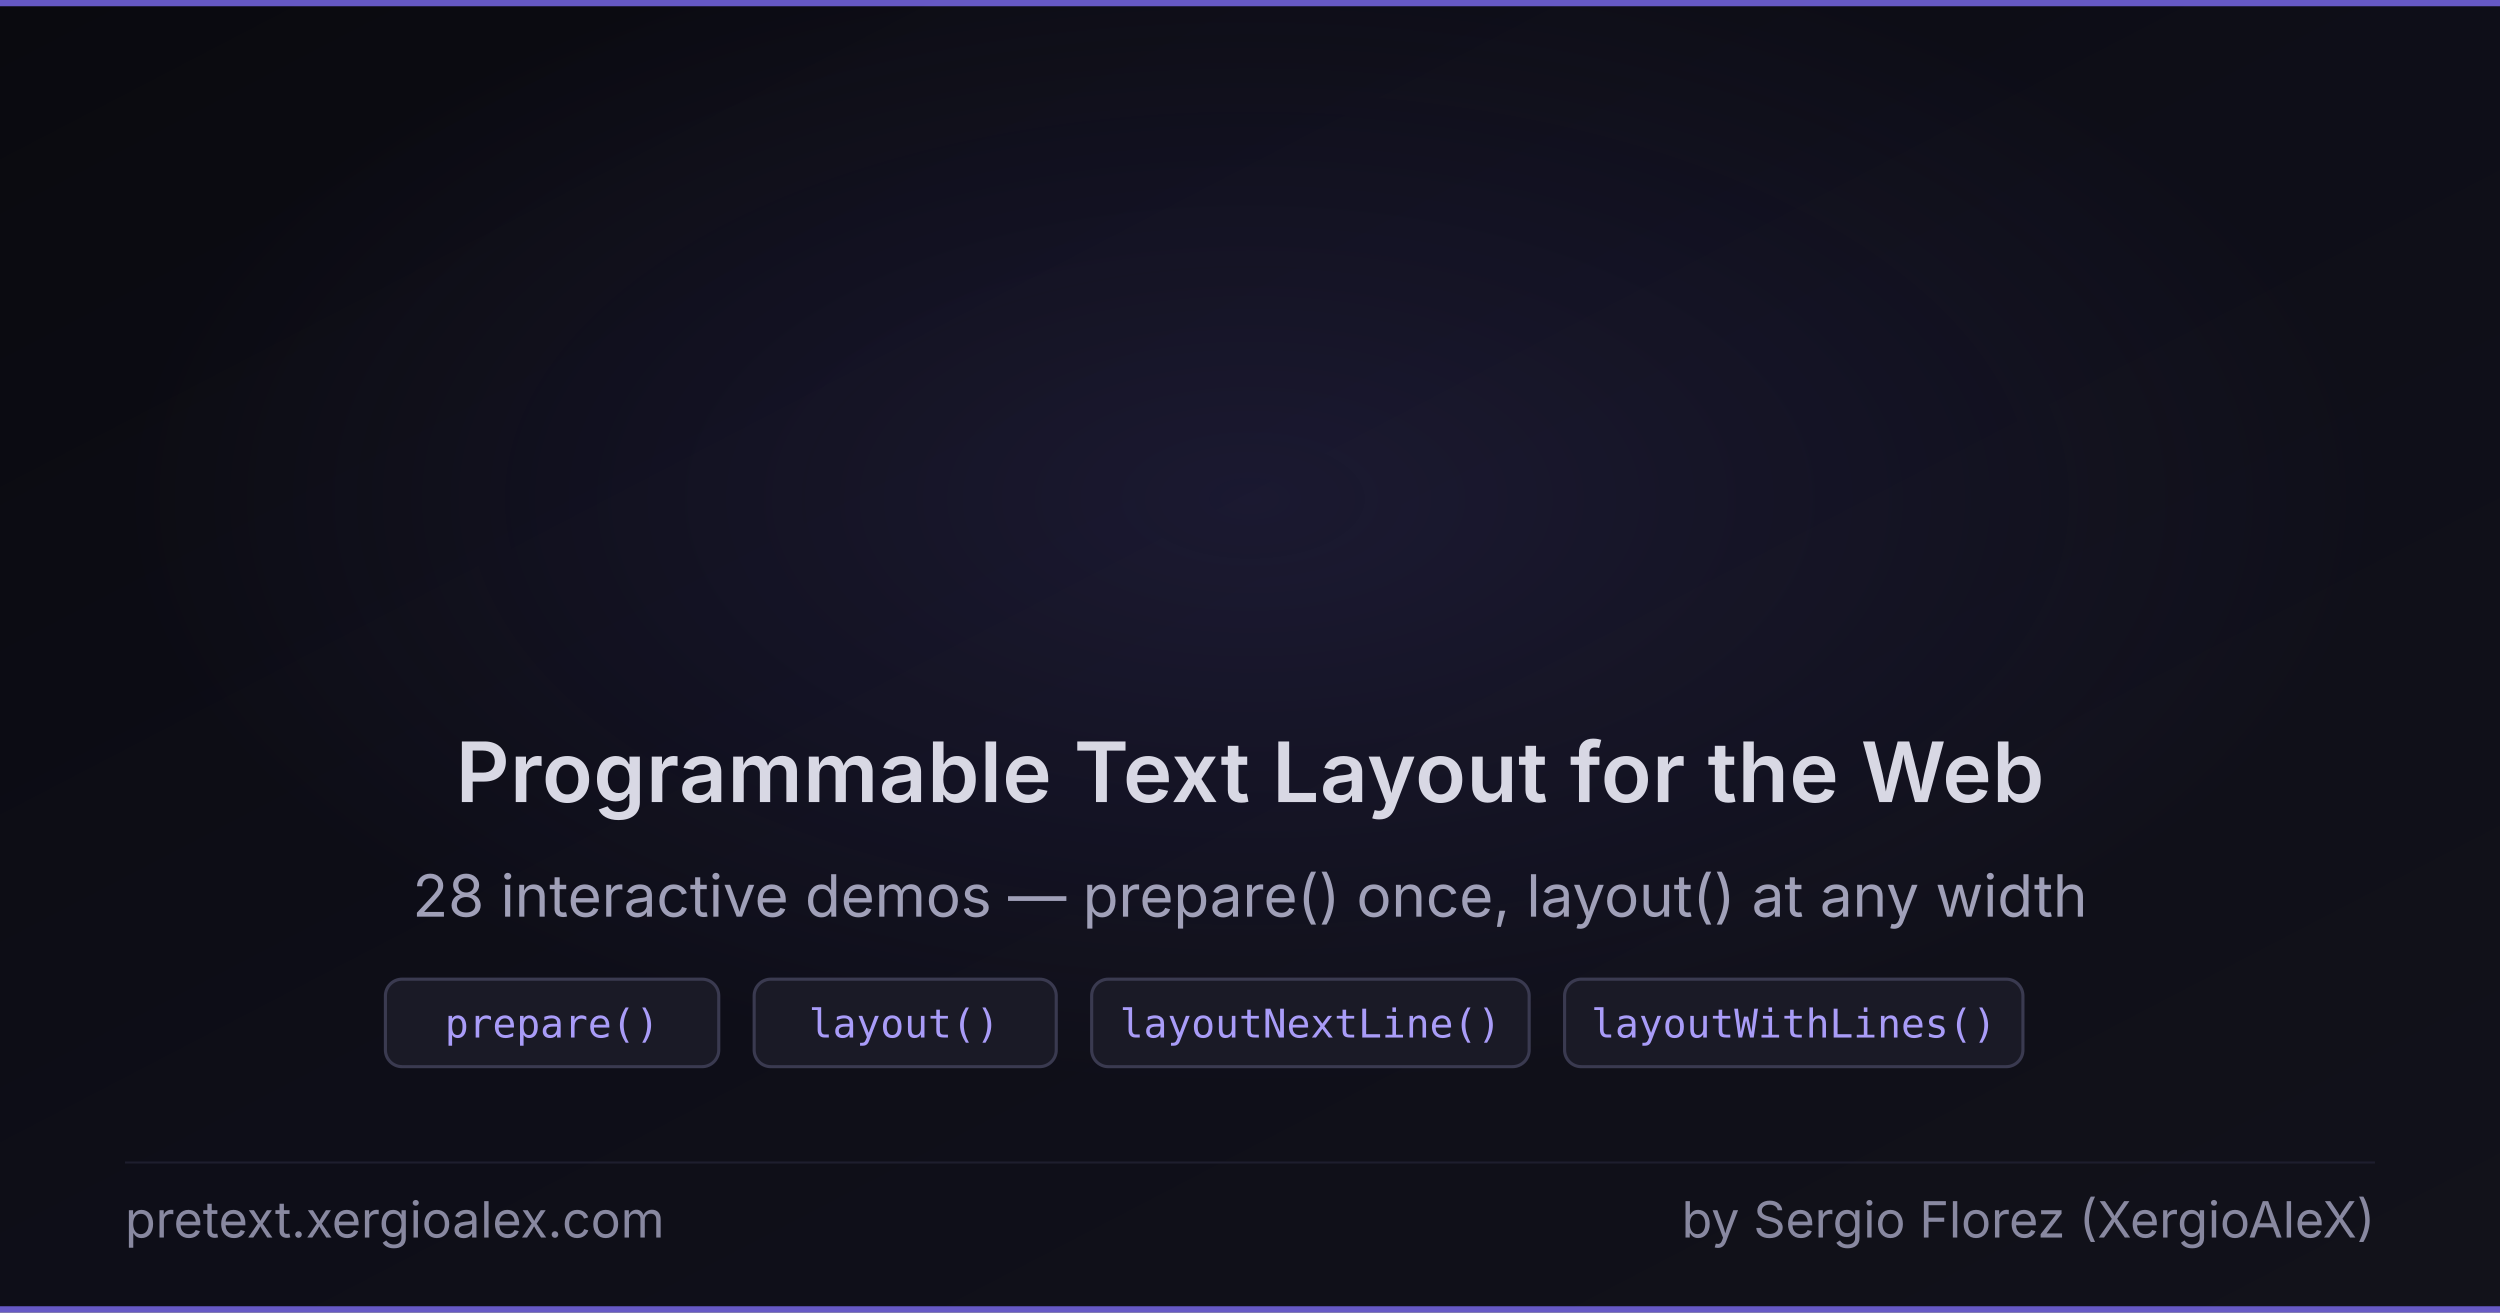
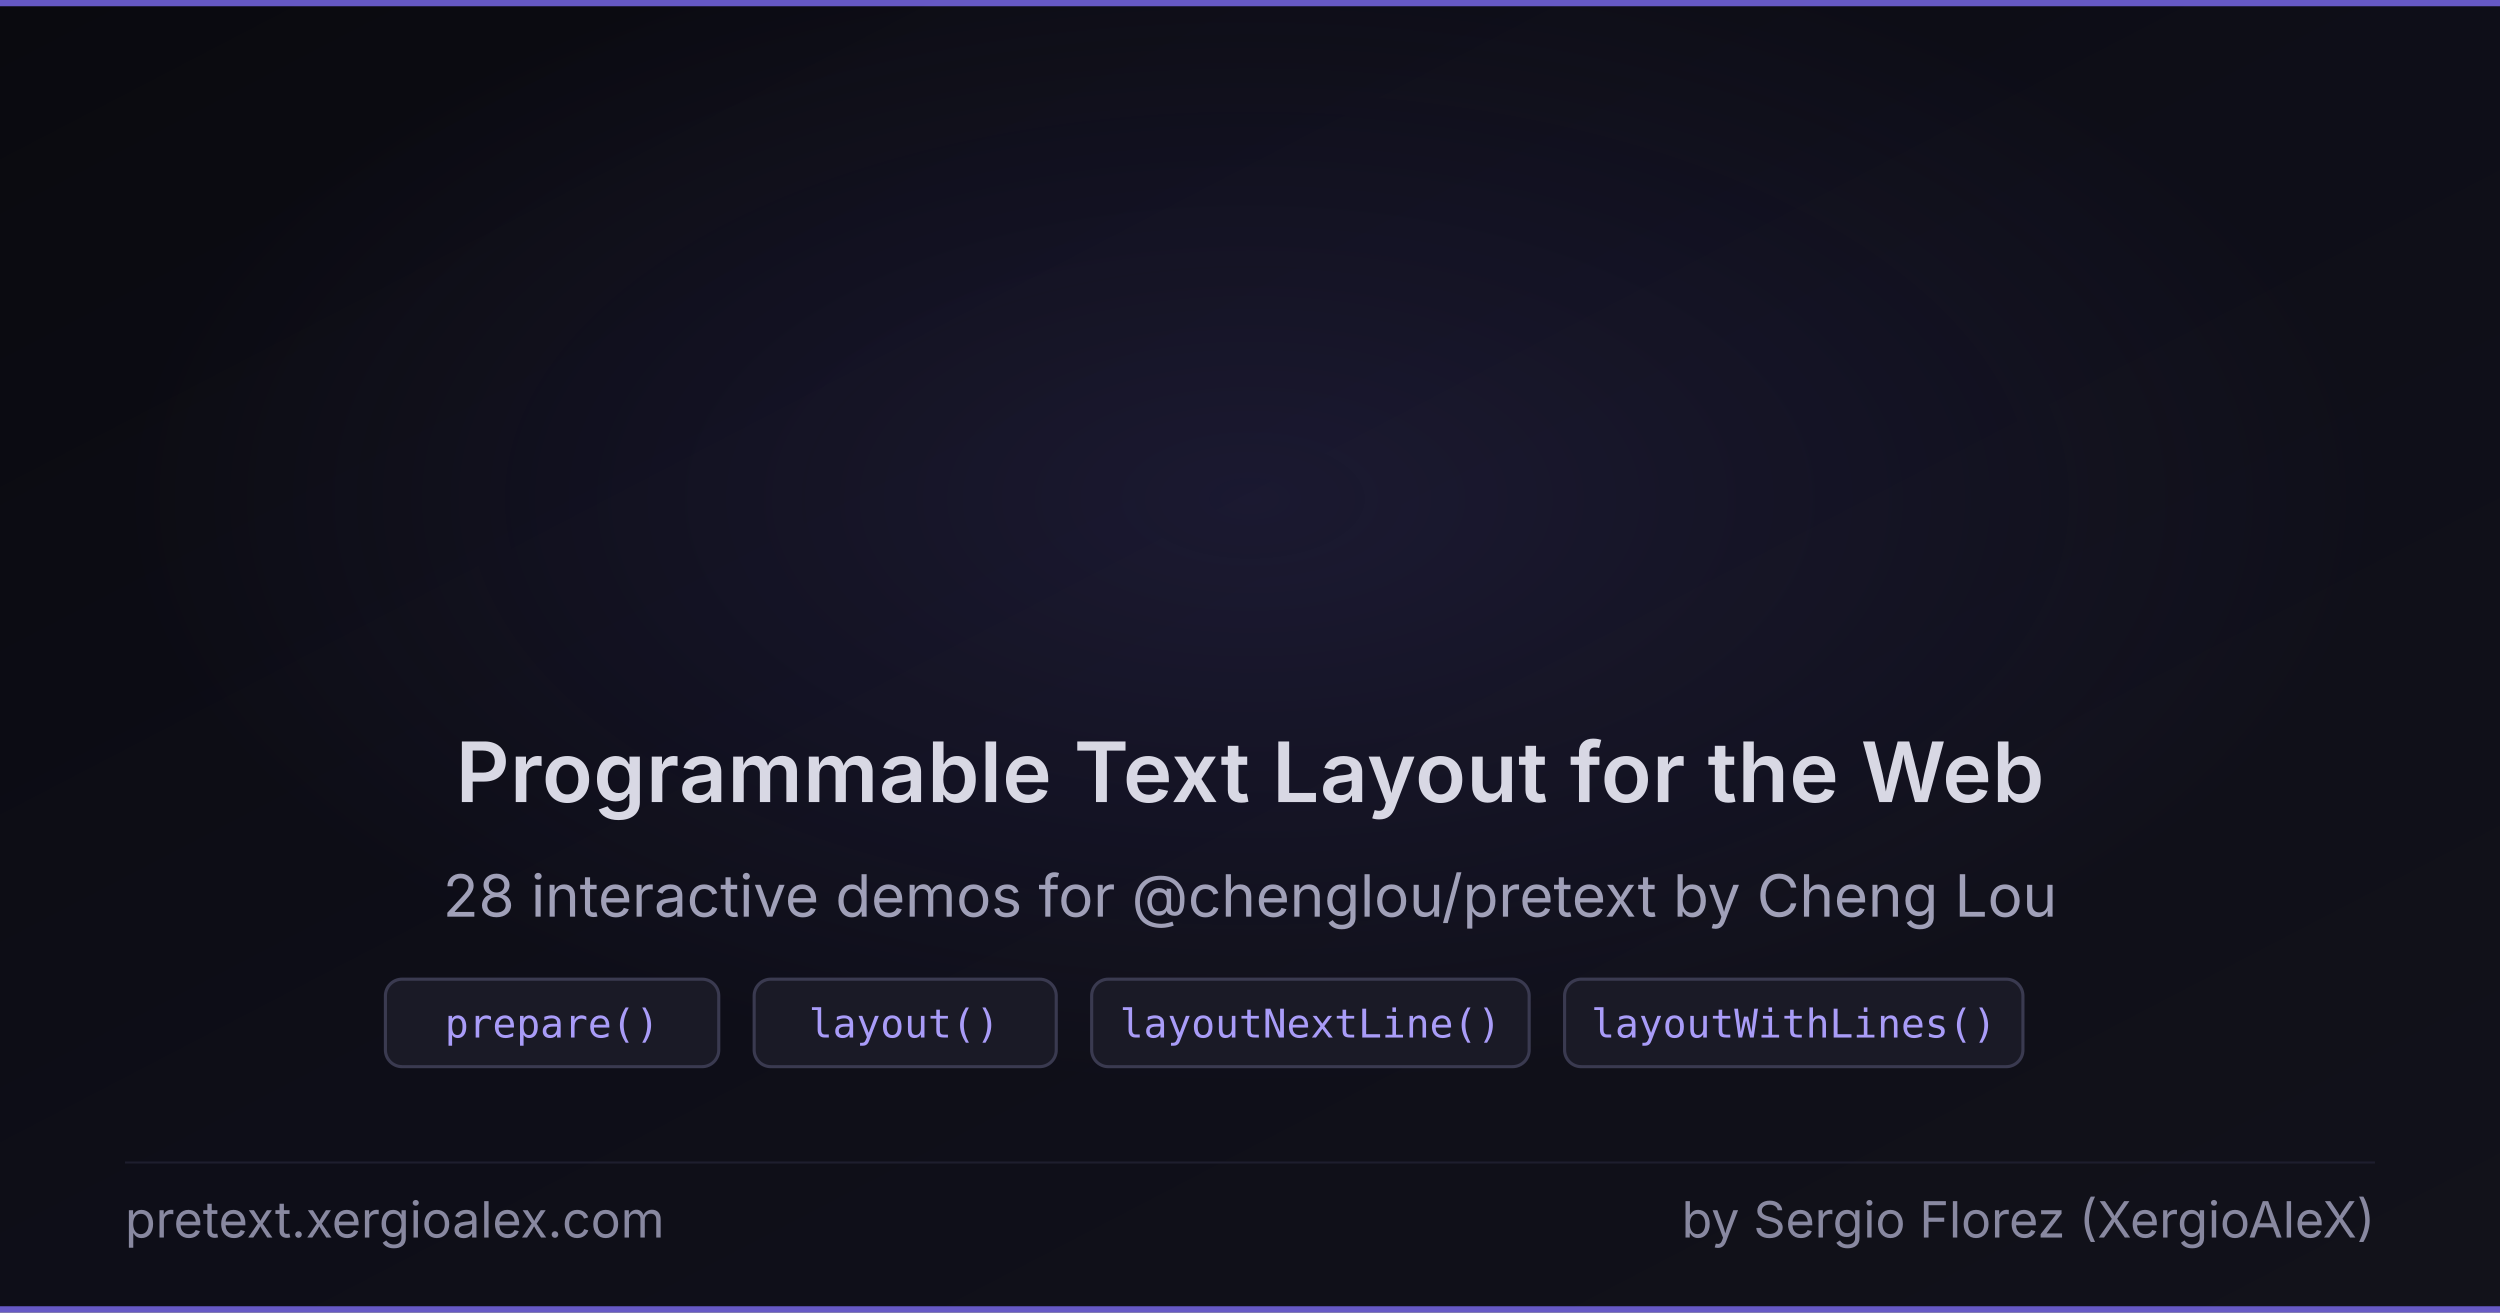
<svg xmlns="http://www.w3.org/2000/svg" width="1200" height="630">
  <defs>
    <linearGradient id="bg" x1="0%" y1="0%" x2="100%" y2="100%">
      <stop offset="0%" stop-color="#0a0a0f" />
      <stop offset="50%" stop-color="#0e0e18" />
      <stop offset="100%" stop-color="#12121a" />
    </linearGradient>
    <radialGradient id="glow" cx="50%" cy="38%" r="45%">
      <stop offset="0%" stop-color="#7c6cf0" stop-opacity="0.12" />
      <stop offset="100%" stop-color="#7c6cf0" stop-opacity="0" />
    </radialGradient>
  </defs>
  <rect width="1200" height="630" fill="url(#bg)" />
  <rect width="1200" height="630" fill="url(#glow)" />
  <rect width="1200" height="3" fill="#7c6cf0" opacity="0.8" />
  <text x="600" y="385" font-family="system-ui, -apple-system, 'Segoe UI', sans-serif" font-size="40" font-weight="600" fill="#d8d8e4" text-anchor="middle" letter-spacing="0.3">Programmable Text Layout for the Web</text>
-   <text x="600" y="440" font-family="system-ui, -apple-system, 'Segoe UI', sans-serif" font-size="28" fill="#a0a0b8" text-anchor="middle">28 interactive demos — prepare() once, layout() at any width</text>
+   <text x="600" y="440" font-family="system-ui, -apple-system, 'Segoe UI', sans-serif" font-size="28" fill="#a0a0b8" text-anchor="middle">28 interactive demos for @chenglou/pretext by Cheng Lou</text>
  <rect x="185" y="470" width="160" height="42" rx="8" fill="#1a1a26" stroke="#3a3a50" stroke-width="1.5" />
  <text x="265" y="498" font-family="ui-monospace, 'SFMono-Regular', monospace" font-size="19" fill="#a99cf8" text-anchor="middle">prepare()</text>
  <rect x="362" y="470" width="145" height="42" rx="8" fill="#1a1a26" stroke="#3a3a50" stroke-width="1.5" />
  <text x="434" y="498" font-family="ui-monospace, 'SFMono-Regular', monospace" font-size="19" fill="#a99cf8" text-anchor="middle">layout()</text>
  <rect x="524" y="470" width="210" height="42" rx="8" fill="#1a1a26" stroke="#3a3a50" stroke-width="1.5" />
  <text x="629" y="498" font-family="ui-monospace, 'SFMono-Regular', monospace" font-size="19" fill="#a99cf8" text-anchor="middle">layoutNextLine()</text>
  <rect x="751" y="470" width="220" height="42" rx="8" fill="#1a1a26" stroke="#3a3a50" stroke-width="1.5" />
  <text x="861" y="498" font-family="ui-monospace, 'SFMono-Regular', monospace" font-size="19" fill="#a99cf8" text-anchor="middle">layoutWithLines()</text>
  <line x1="60" y1="558" x2="1140" y2="558" stroke="#1e1e2e" stroke-width="1" />
  <text x="60" y="594" font-family="system-ui, -apple-system, 'Segoe UI', sans-serif" font-size="24" fill="#8888a0">pretext.xergioalex.com</text>
  <text x="1140" y="594" font-family="system-ui, -apple-system, 'Segoe UI', sans-serif" font-size="24" fill="#8888a0" text-anchor="end">by Sergio Florez (XergioAleX)</text>
  <rect y="627" width="1200" height="3" fill="#7c6cf0" opacity="0.8" />
</svg>
